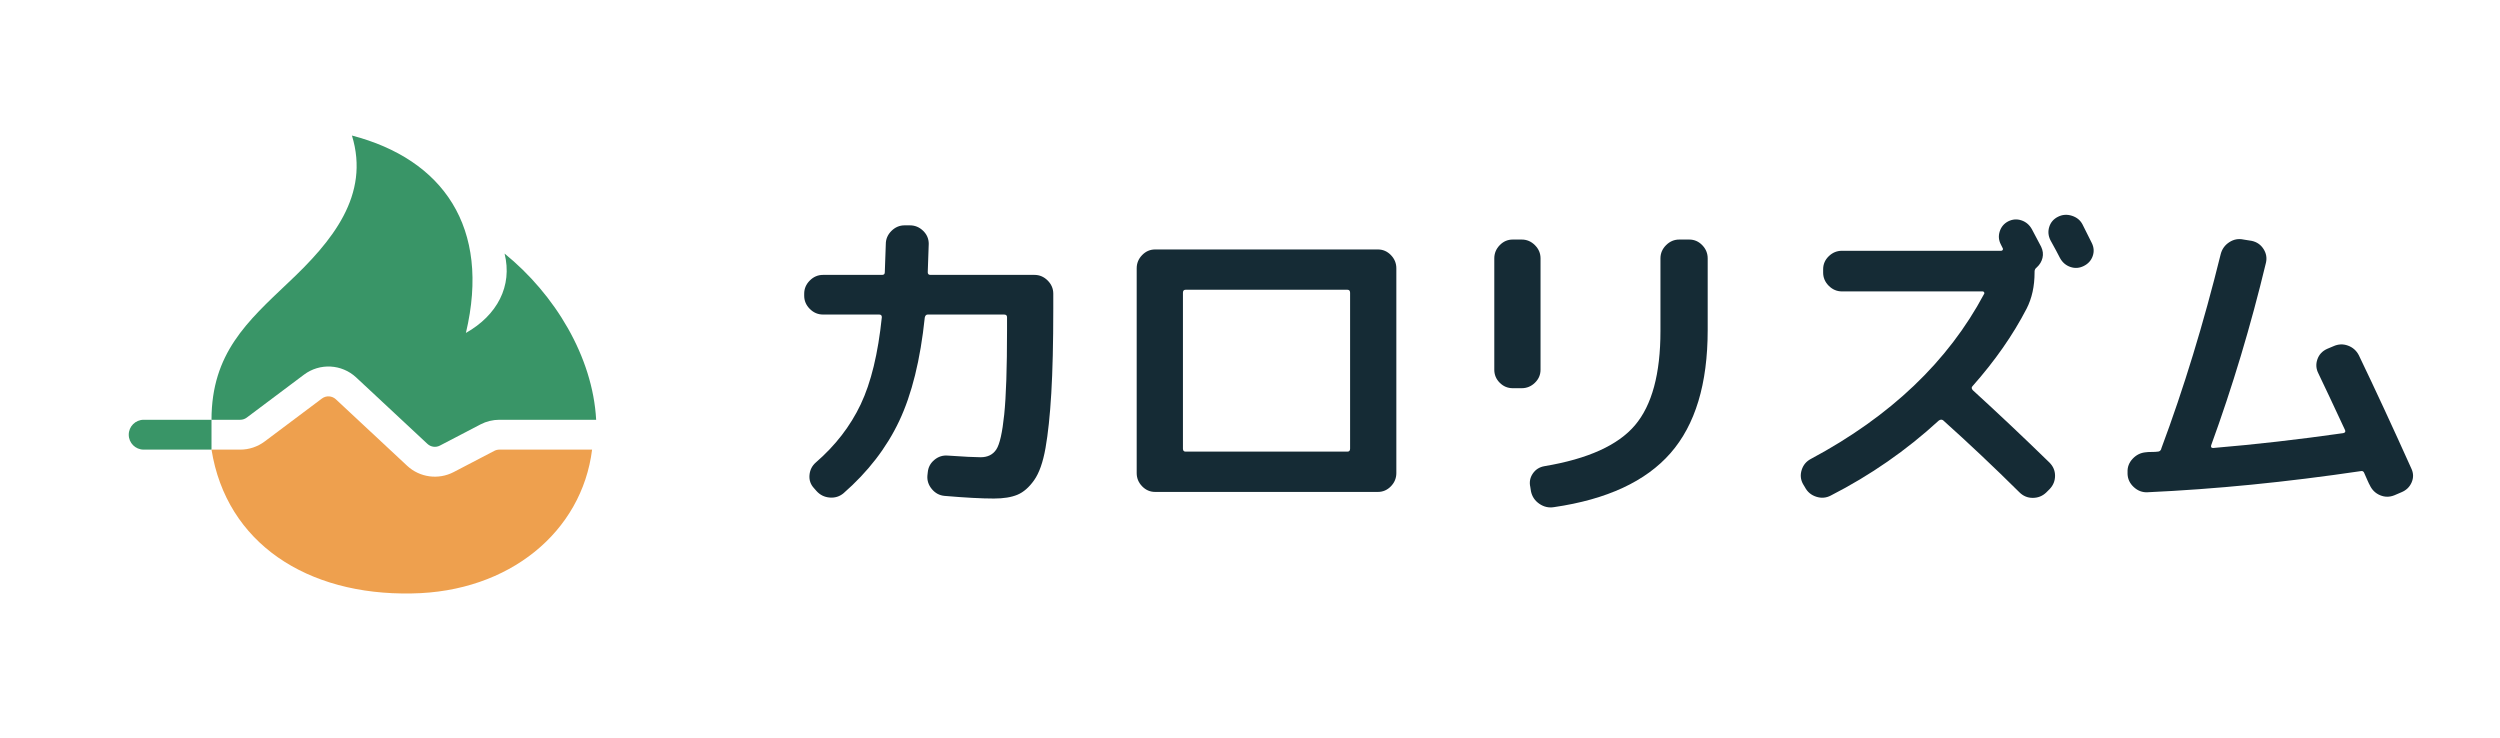
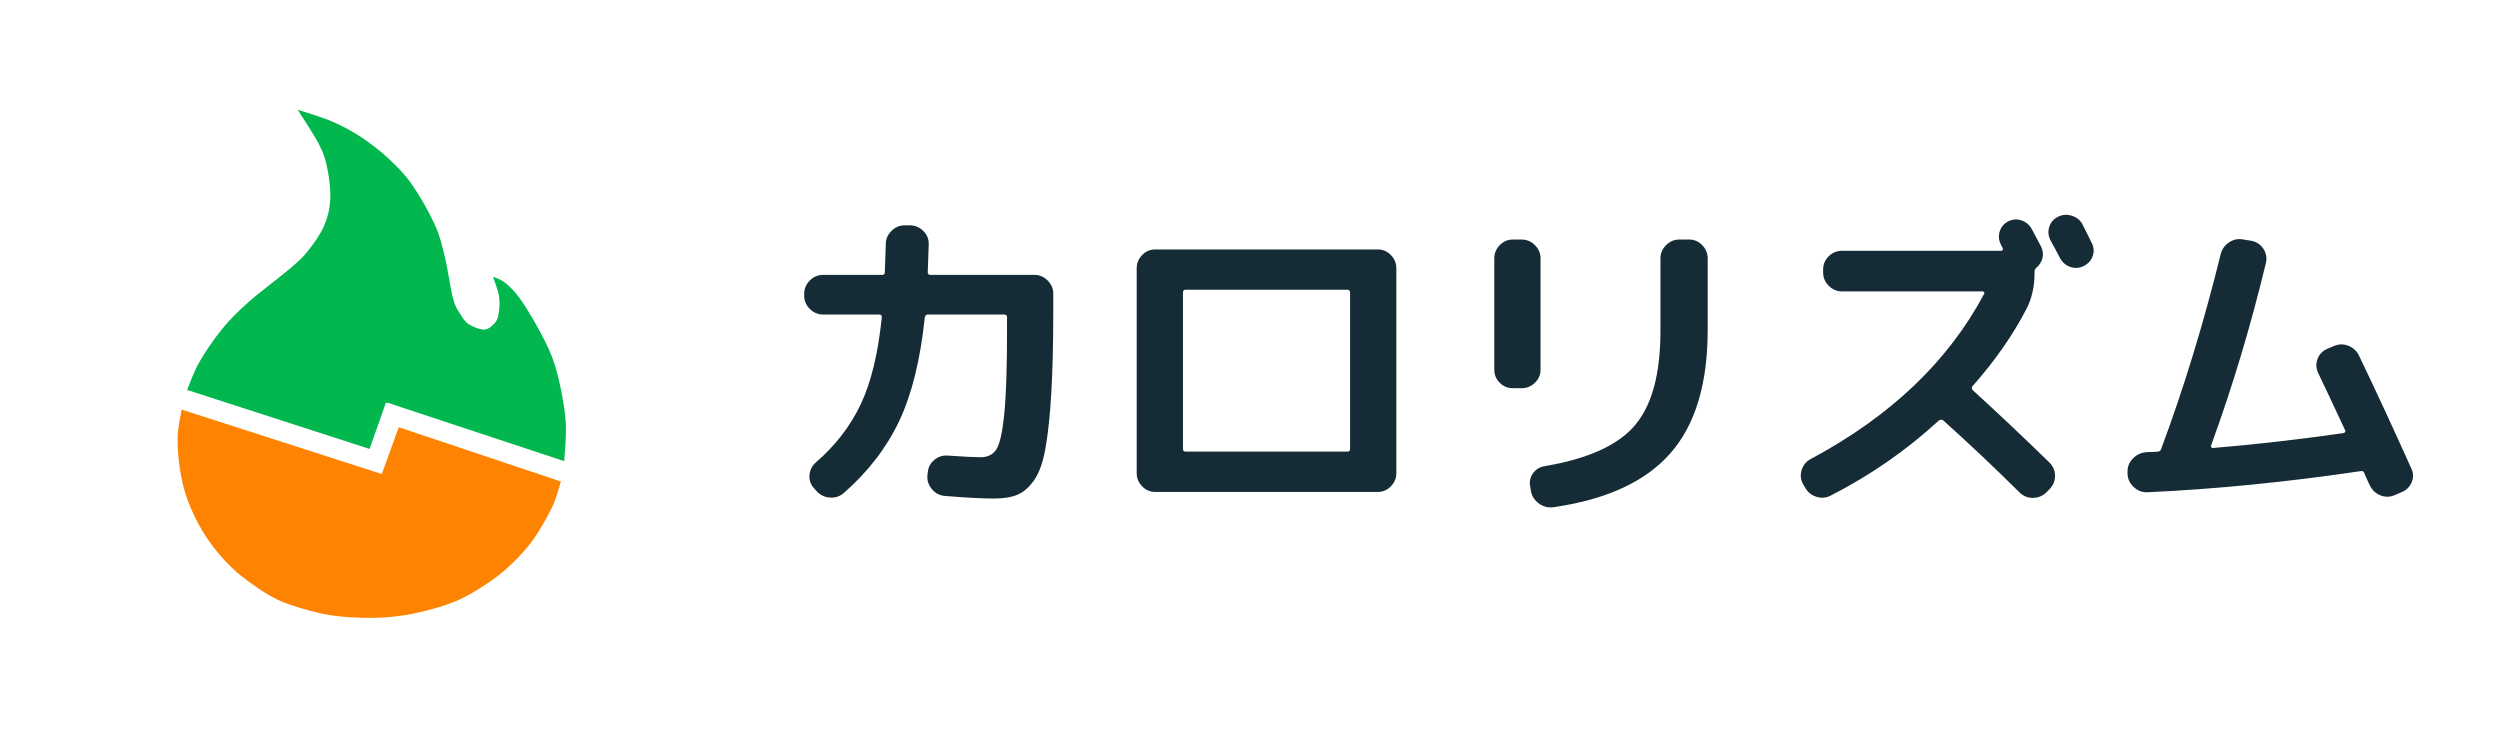
<svg xmlns="http://www.w3.org/2000/svg" viewBox="0 0 847.6 250" role="img">
  <g id="brand-mark" transform="translate(8 8) scale(0.23)">
-     <path id="upper" fill="#399567" d="M 277 584 C 277 486 330 439 390 382 C 455 321 511 253 484 165 C 618 200 689 300 652 456 C 698 430 721 387 709 339 C 783 399 839 491 844 584 L 701.317 584 A 60 60 0 0 0 673.563 590.805 L 613.656 622.061 A 16 16 0 0 1 595.343 619.578 L 490.269 521.604 A 60 60 0 0 0 413.351 517.486 L 328.933 580.8 A 16 16 0 0 1 319.333 584 L 277 584 Z" />
-     <path id="lower" fill="#EEA04E" d="M 277 628 L 319.333 628 A 60 60 0 0 0 355.333 616 L 439.751 552.687 A 16 16 0 0 1 460.263 553.784 L 565.337 651.759 A 60 60 0 0 0 634.009 661.071 L 693.916 629.815 A 16 16 0 0 1 701.317 628 L 838 628 C 823 749 716 838 572 840 C 418 843 299 766 277 628 Z" />
-     <path id="left-extension" fill="#399567" d="M 177 584 H 277 V 628 H 177 A 22 22 0 0 1 177 584 Z" />
+     <path id="upper" fill="#02B84E" d="M 404 127 C 412.3 129.8 438.5 137.3 454.0 144.0 C 469.5 150.7 483.0 157.8 497.0 167.0 C 511.0 176.2 525.3 187.2 538.0 199.0 C 550.7 210.8 561.7 221.8 573.0 238.0 C 584.3 254.2 598.0 278.3 606.0 296.0 C 614.0 313.7 616.5 325.8 621.0 344.0 C 625.5 362.2 629.3 391.2 633.0 405.0 C 636.7 418.8 639.2 420.7 643.0 427.0 C 646.8 433.3 650.0 439.0 656.0 443.0 C 662.0 447.0 672.7 451.2 679.0 451.0 C 685.3 450.8 690.5 445.7 694.0 442.0 C 697.5 438.3 698.8 435.5 700.0 429.0 C 701.2 422.5 702.3 412.3 701.0 403.0 C 699.7 393.7 693.5 378.0 692.0 373.0 C 695.2 374.7 703.8 376.8 711.0 383.0 C 718.2 389.2 725.3 395.7 735.0 410.0 C 744.7 424.3 760.3 451.2 769.0 469.0 C 777.7 486.8 782.0 497.7 787.0 517.0 C 792.0 536.3 797.3 563.7 799.0 585.0 C 800.7 606.3 797.3 635.0 797.0 645.0 L 537 559 L 534 559 L 510 627 L 241 540 C 244.0 533.2 250.5 513.8 259.0 499.0 C 267.5 484.2 280.0 465.7 292.0 451.0 C 304.0 436.3 314.0 426.2 331.0 411.0 C 348.0 395.8 379.2 372.8 394.0 360.0 C 408.8 347.2 411.8 344.3 420.0 334.0 C 428.2 323.7 437.7 310.3 443.0 298.0 C 448.3 285.7 451.2 273.8 452.0 260.0 C 452.8 246.2 450.7 228.5 448.0 215.0 C 445.3 201.5 443.3 193.7 436.0 179.0 C 428.7 164.3 409.3 135.7 404.0 127.0 Z" />
+     <path id="lower" fill="#FE8301" d="M 233 569 L 528 664 L 553 595 L 792 675 C 789.8 681.3 786.3 698.0 779.0 713.0 C 771.7 728.0 759.7 749.5 748.0 765.0 C 736.3 780.5 722.8 794.0 709.0 806.0 C 695.2 818.0 679.0 828.7 665.0 837.0 C 651.0 845.3 641.2 850.3 625.0 856.0 C 608.8 861.7 586.5 867.7 568.0 871.0 C 549.5 874.3 533.3 875.8 514.0 876.0 C 494.7 876.2 472.0 875.2 452.0 872.0 C 432.0 868.8 410.0 862.5 394.0 857.0 C 378.0 851.5 370.2 847.8 356.0 839.0 C 341.8 830.2 323.0 817.0 309.0 804.0 C 295.0 791.0 282.5 776.2 272.0 761.0 C 261.5 745.8 252.7 728.8 246.0 713.0 C 239.3 697.2 235.2 683.0 232.0 666.0 C 228.8 649.0 226.8 627.2 227.0 611.0 C 227.2 594.8 232.0 576.0 233.0 569.0 Z" />
  </g>
  <g id="brand-name" fill="#152B35" data-text="カロリズム" data-typeface="RoundedMplus1c-Bold">
    <path d="M279.04 106.64Q276.464 106.64 274.56 104.736Q272.656 102.832 272.656 100.256V99.584Q272.656 97.008 274.56 95.104Q276.464 93.2 279.04 93.2H299.088Q299.984 93.2 299.984 92.304Q300.32 83.232 300.32 82.784Q300.32 80.208 302.224 78.304Q304.128 76.4 306.704 76.4H308.496Q311.072 76.4 312.976 78.248Q314.88 80.096 314.88 82.672Q314.88 83.232 314.544 92.304Q314.544 93.2 315.44 93.2H350.72Q353.296 93.2 355.2 95.104Q357.104 97.008 357.104 99.584V104.736Q357.104 121.984 356.432 133.296Q355.76 144.608 354.472 151.888Q353.184 159.168 350.608 162.808Q348.032 166.448 344.952 167.736Q341.872 169.024 336.944 169.024Q330.672 169.024 320.256 168.128Q317.68 167.904 315.944 165.832Q314.208 163.76 314.432 161.184L314.544 160.176Q314.768 157.6 316.784 155.92Q318.8 154.24 321.376 154.464Q329.552 155.024 332.464 155.024Q336.048 155.024 337.784 152.392Q339.52 149.76 340.472 140.52Q341.424 131.28 341.424 112.016V107.536Q341.424 106.64 340.416 106.64H314.544Q313.76 106.64 313.536 107.648Q311.296 129.152 304.856 142.76Q298.416 156.368 285.984 167.232Q283.968 168.912 281.28 168.688Q278.592 168.464 276.8 166.448L276.016 165.552Q274.224 163.648 274.448 161.072Q274.672 158.496 276.576 156.816Q286.544 148.192 291.808 137.104Q297.072 126.016 298.976 107.536Q298.976 106.64 298.08 106.64Z" />
    <path d="M401.064 99.248V152.112Q401.064 153.12 401.96 153.12H456.84Q457.736 153.12 457.736 152.112V99.248Q457.736 98.24 456.84 98.24H401.96Q401.064 98.24 401.064 99.248ZM391.656 166.784Q389.08 166.784 387.232 164.88Q385.384 162.976 385.384 160.4V90.96Q385.384 88.384 387.232 86.48Q389.08 84.576 391.656 84.576H467.144Q469.72 84.576 471.568 86.48Q473.416 88.384 473.416 90.96V160.4Q473.416 162.976 471.568 164.88Q469.72 166.784 467.144 166.784H401.064Z" />
    <path d="M572.704 81.216Q575.28 81.216 577.128 83.12Q578.976 85.024 578.976 87.6V111.904Q578.976 139.232 566.376 153.624Q553.776 168.016 526.896 171.936Q524.208 172.384 521.912 170.816Q519.616 169.248 519.056 166.56L518.832 165.104Q518.272 162.64 519.672 160.568Q521.072 158.496 523.648 158.048Q545.712 154.352 554.336 144.16Q562.96 133.968 562.96 112.24V87.6Q562.96 85.024 564.864 83.12Q566.768 81.216 569.344 81.216ZM512.896 131.616Q510.32 131.616 508.472 129.768Q506.624 127.92 506.624 125.344V87.6Q506.624 85.024 508.472 83.12Q510.32 81.216 512.896 81.216H515.92Q518.496 81.216 520.4 83.12Q522.304 85.024 522.304 87.6V125.344Q522.304 127.92 520.4 129.768Q518.496 131.616 515.92 131.616Z" />
    <path d="M692.04 83.68Q692.936 85.584 692.488 87.432Q692.04 89.28 690.584 90.624Q689.8 91.184 689.8 92.08V92.416Q689.8 99.36 687.112 104.624Q680.168 118.064 668.744 130.944Q668.184 131.504 668.856 132.288Q681.736 144.048 694.84 156.816Q696.744 158.72 696.744 161.296Q696.744 163.872 694.952 165.776L693.72 167.008Q691.816 168.8 689.184 168.8Q686.552 168.8 684.648 166.896Q671.768 154.128 658.776 142.48Q658.104 142.032 657.32 142.592Q640.856 157.712 620.696 168.016Q618.344 169.248 615.768 168.408Q613.192 167.568 611.96 165.216L611.288 164.096Q610.056 161.856 610.84 159.336Q611.624 156.816 613.976 155.584Q654.408 133.968 672.664 99.696Q672.888 99.472 672.72 99.136Q672.552 98.8 672.216 98.8H624.504Q621.928 98.8 620.024 96.896Q618.12 94.992 618.12 92.416V91.296Q618.12 88.72 620.024 86.872Q621.928 85.024 624.504 85.024H678.488Q678.824 85.024 678.992 84.744Q679.16 84.464 679.048 84.24L678.376 82.896Q677.256 80.768 677.984 78.472Q678.712 76.176 680.84 75.056Q683.08 73.936 685.376 74.72Q687.672 75.504 688.904 77.744Q689.464 78.752 690.472 80.712Q691.48 82.672 692.04 83.68ZM706.04 76.064Q706.6 77.184 707.664 79.312Q708.728 81.44 709.176 82.336Q710.296 84.576 709.512 86.816Q708.728 89.056 706.488 90.176Q704.248 91.296 701.952 90.512Q699.656 89.728 698.424 87.488Q697.416 85.472 695.176 81.44Q694.056 79.2 694.784 76.904Q695.512 74.608 697.752 73.488Q699.992 72.368 702.456 73.152Q704.92 73.936 706.04 76.064Z" />
    <path d="M728.048 166.896Q725.472 167.008 723.456 165.16Q721.44 163.312 721.328 160.736V160.064Q721.216 157.488 723.064 155.528Q724.912 153.568 727.488 153.344Q728.16 153.232 729.504 153.232Q730.848 153.232 731.52 153.12Q732.416 153.12 732.752 152.224V152.112Q744.176 121.536 752.912 86.144Q753.584 83.568 755.824 82.112Q758.064 80.656 760.64 81.216L763.44 81.664Q766.016 82.224 767.416 84.408Q768.816 86.592 768.256 89.056Q760.528 121.2 749.664 150.992Q749.44 151.888 750.336 151.888Q771.728 150.096 794.464 146.848Q795.472 146.624 795.024 145.728Q788.976 132.736 786.064 126.688Q784.832 124.336 785.672 121.872Q786.512 119.408 788.976 118.288L791.104 117.392Q793.568 116.272 796.032 117.168Q798.496 118.064 799.728 120.416Q808.016 137.664 817.536 158.832Q818.656 161.184 817.648 163.536Q816.64 165.888 814.176 166.896L811.824 167.904Q809.36 168.912 806.952 167.904Q804.544 166.896 803.424 164.432Q803.312 164.32 802.64 162.808Q801.968 161.296 801.632 160.512Q801.296 159.504 800.4 159.728Q762.544 165.328 728.048 166.896Z" />
  </g>
</svg>
